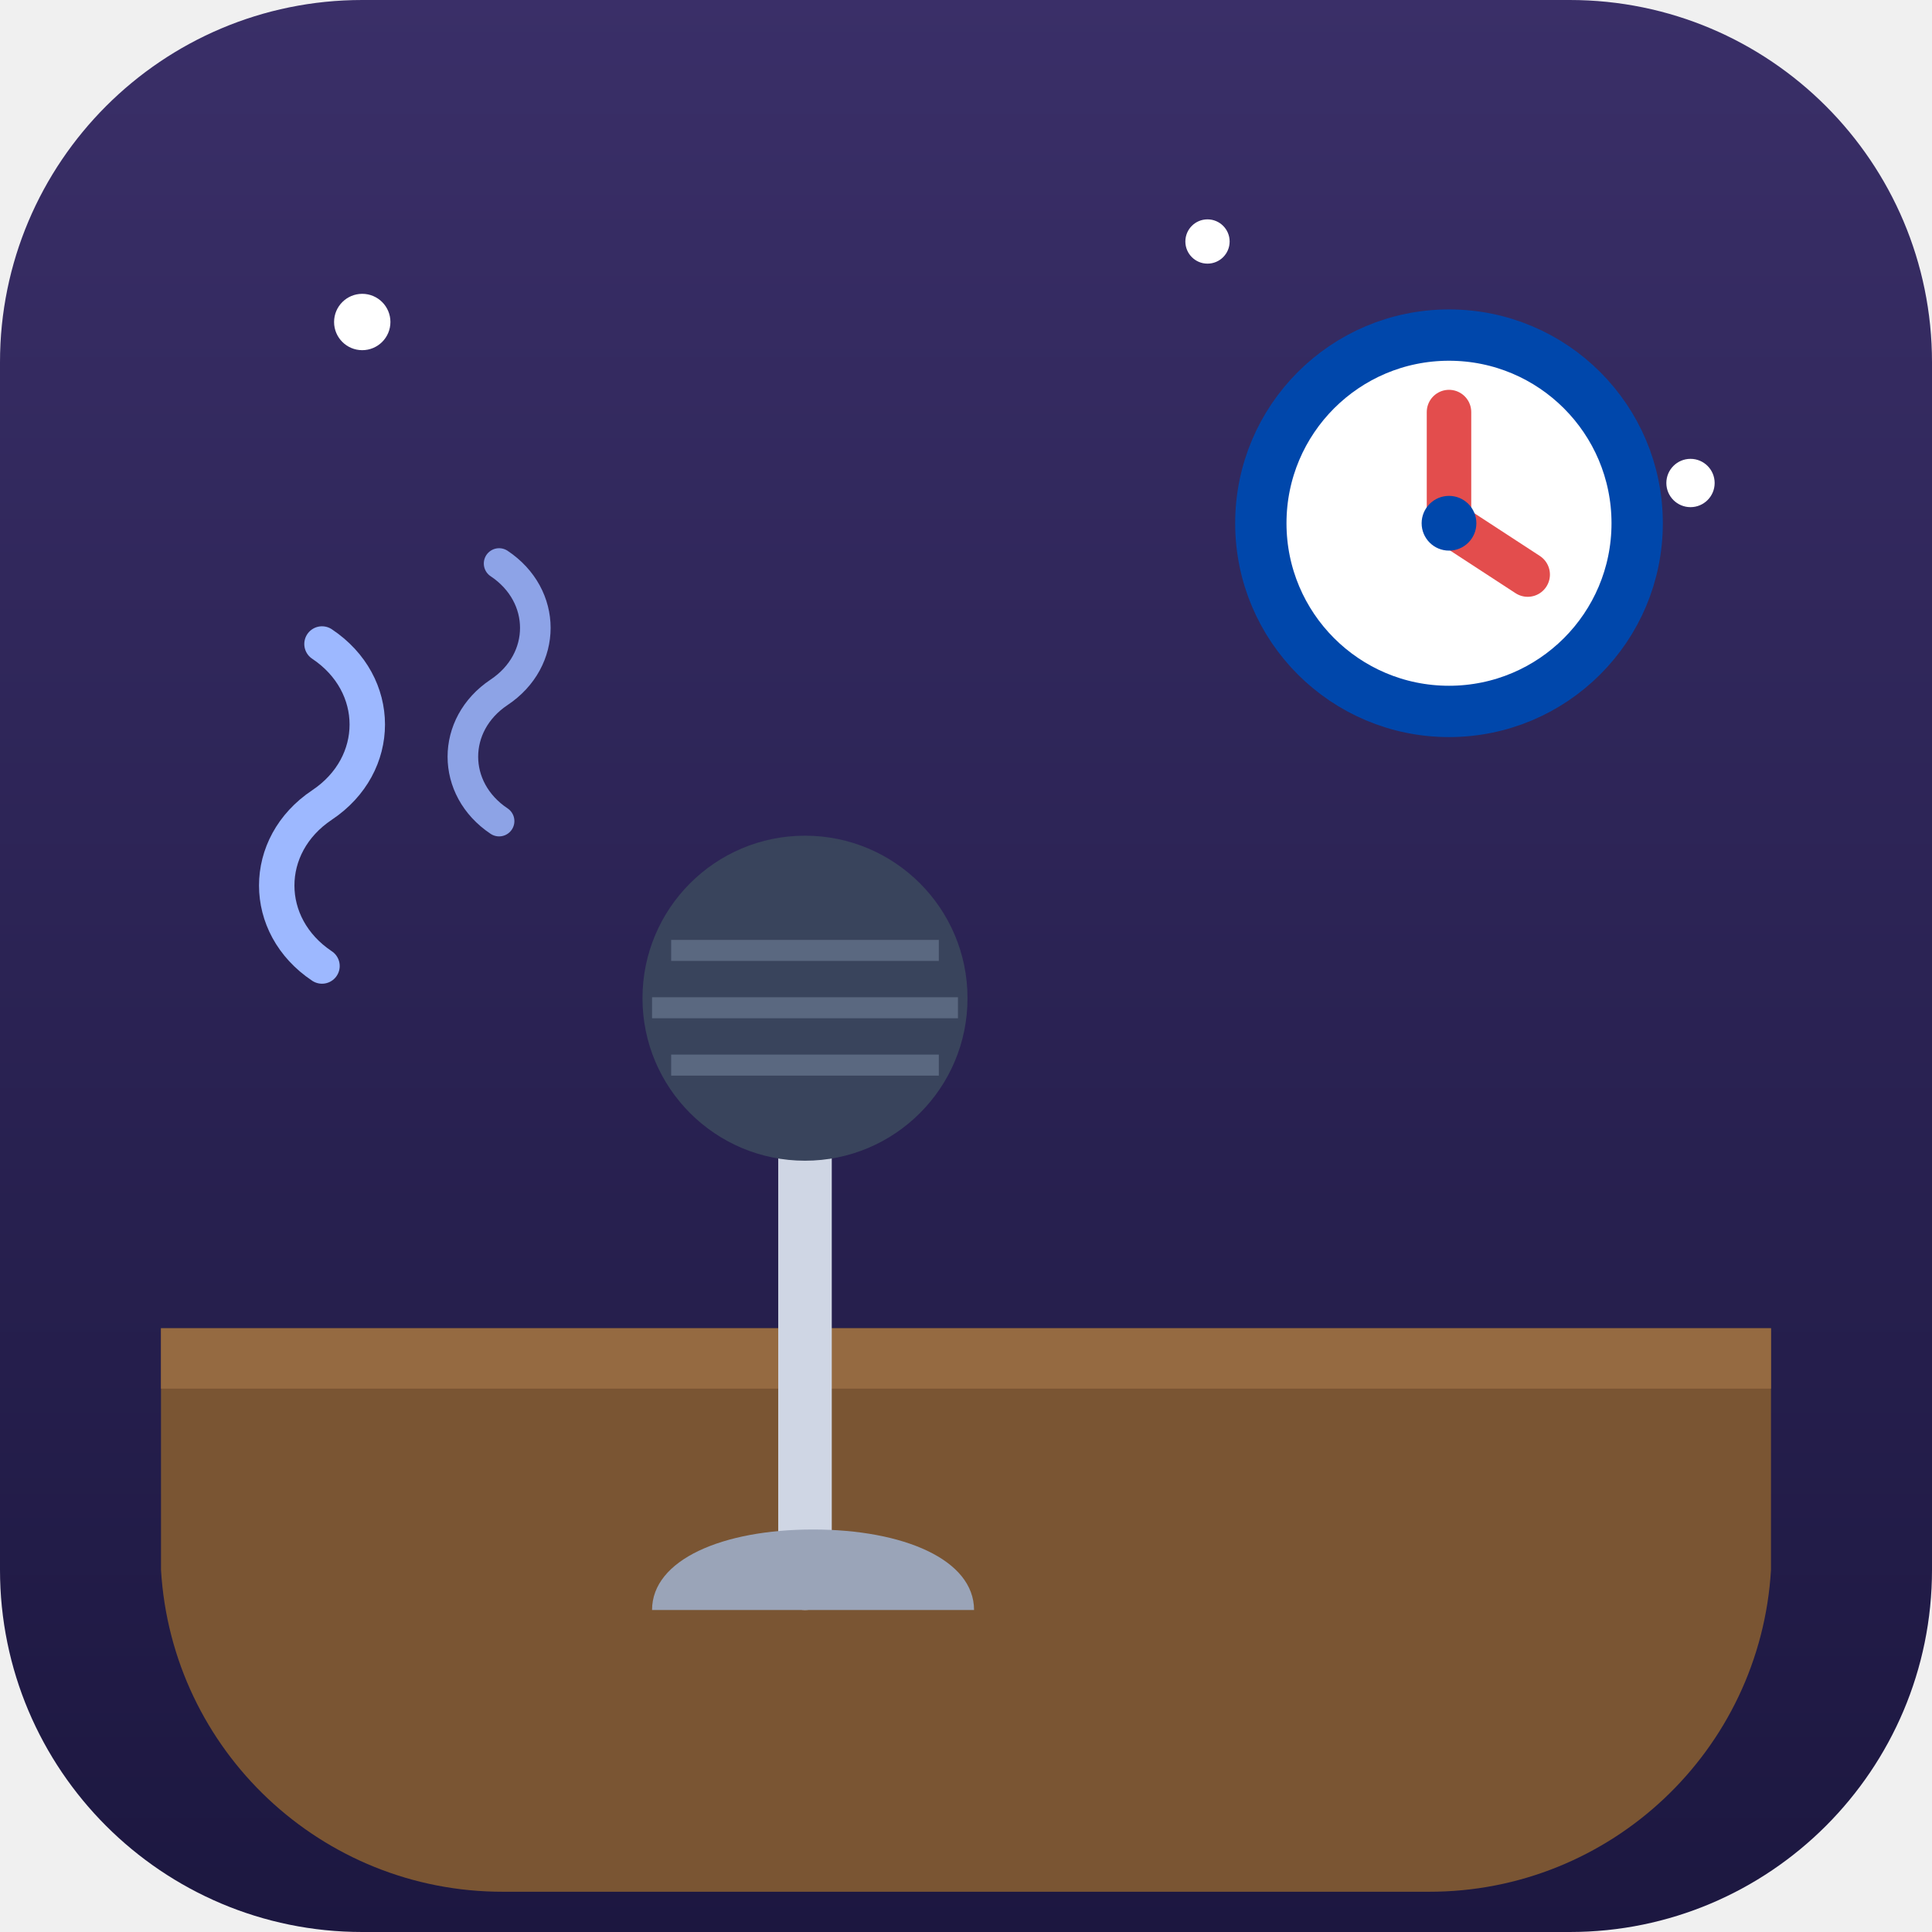
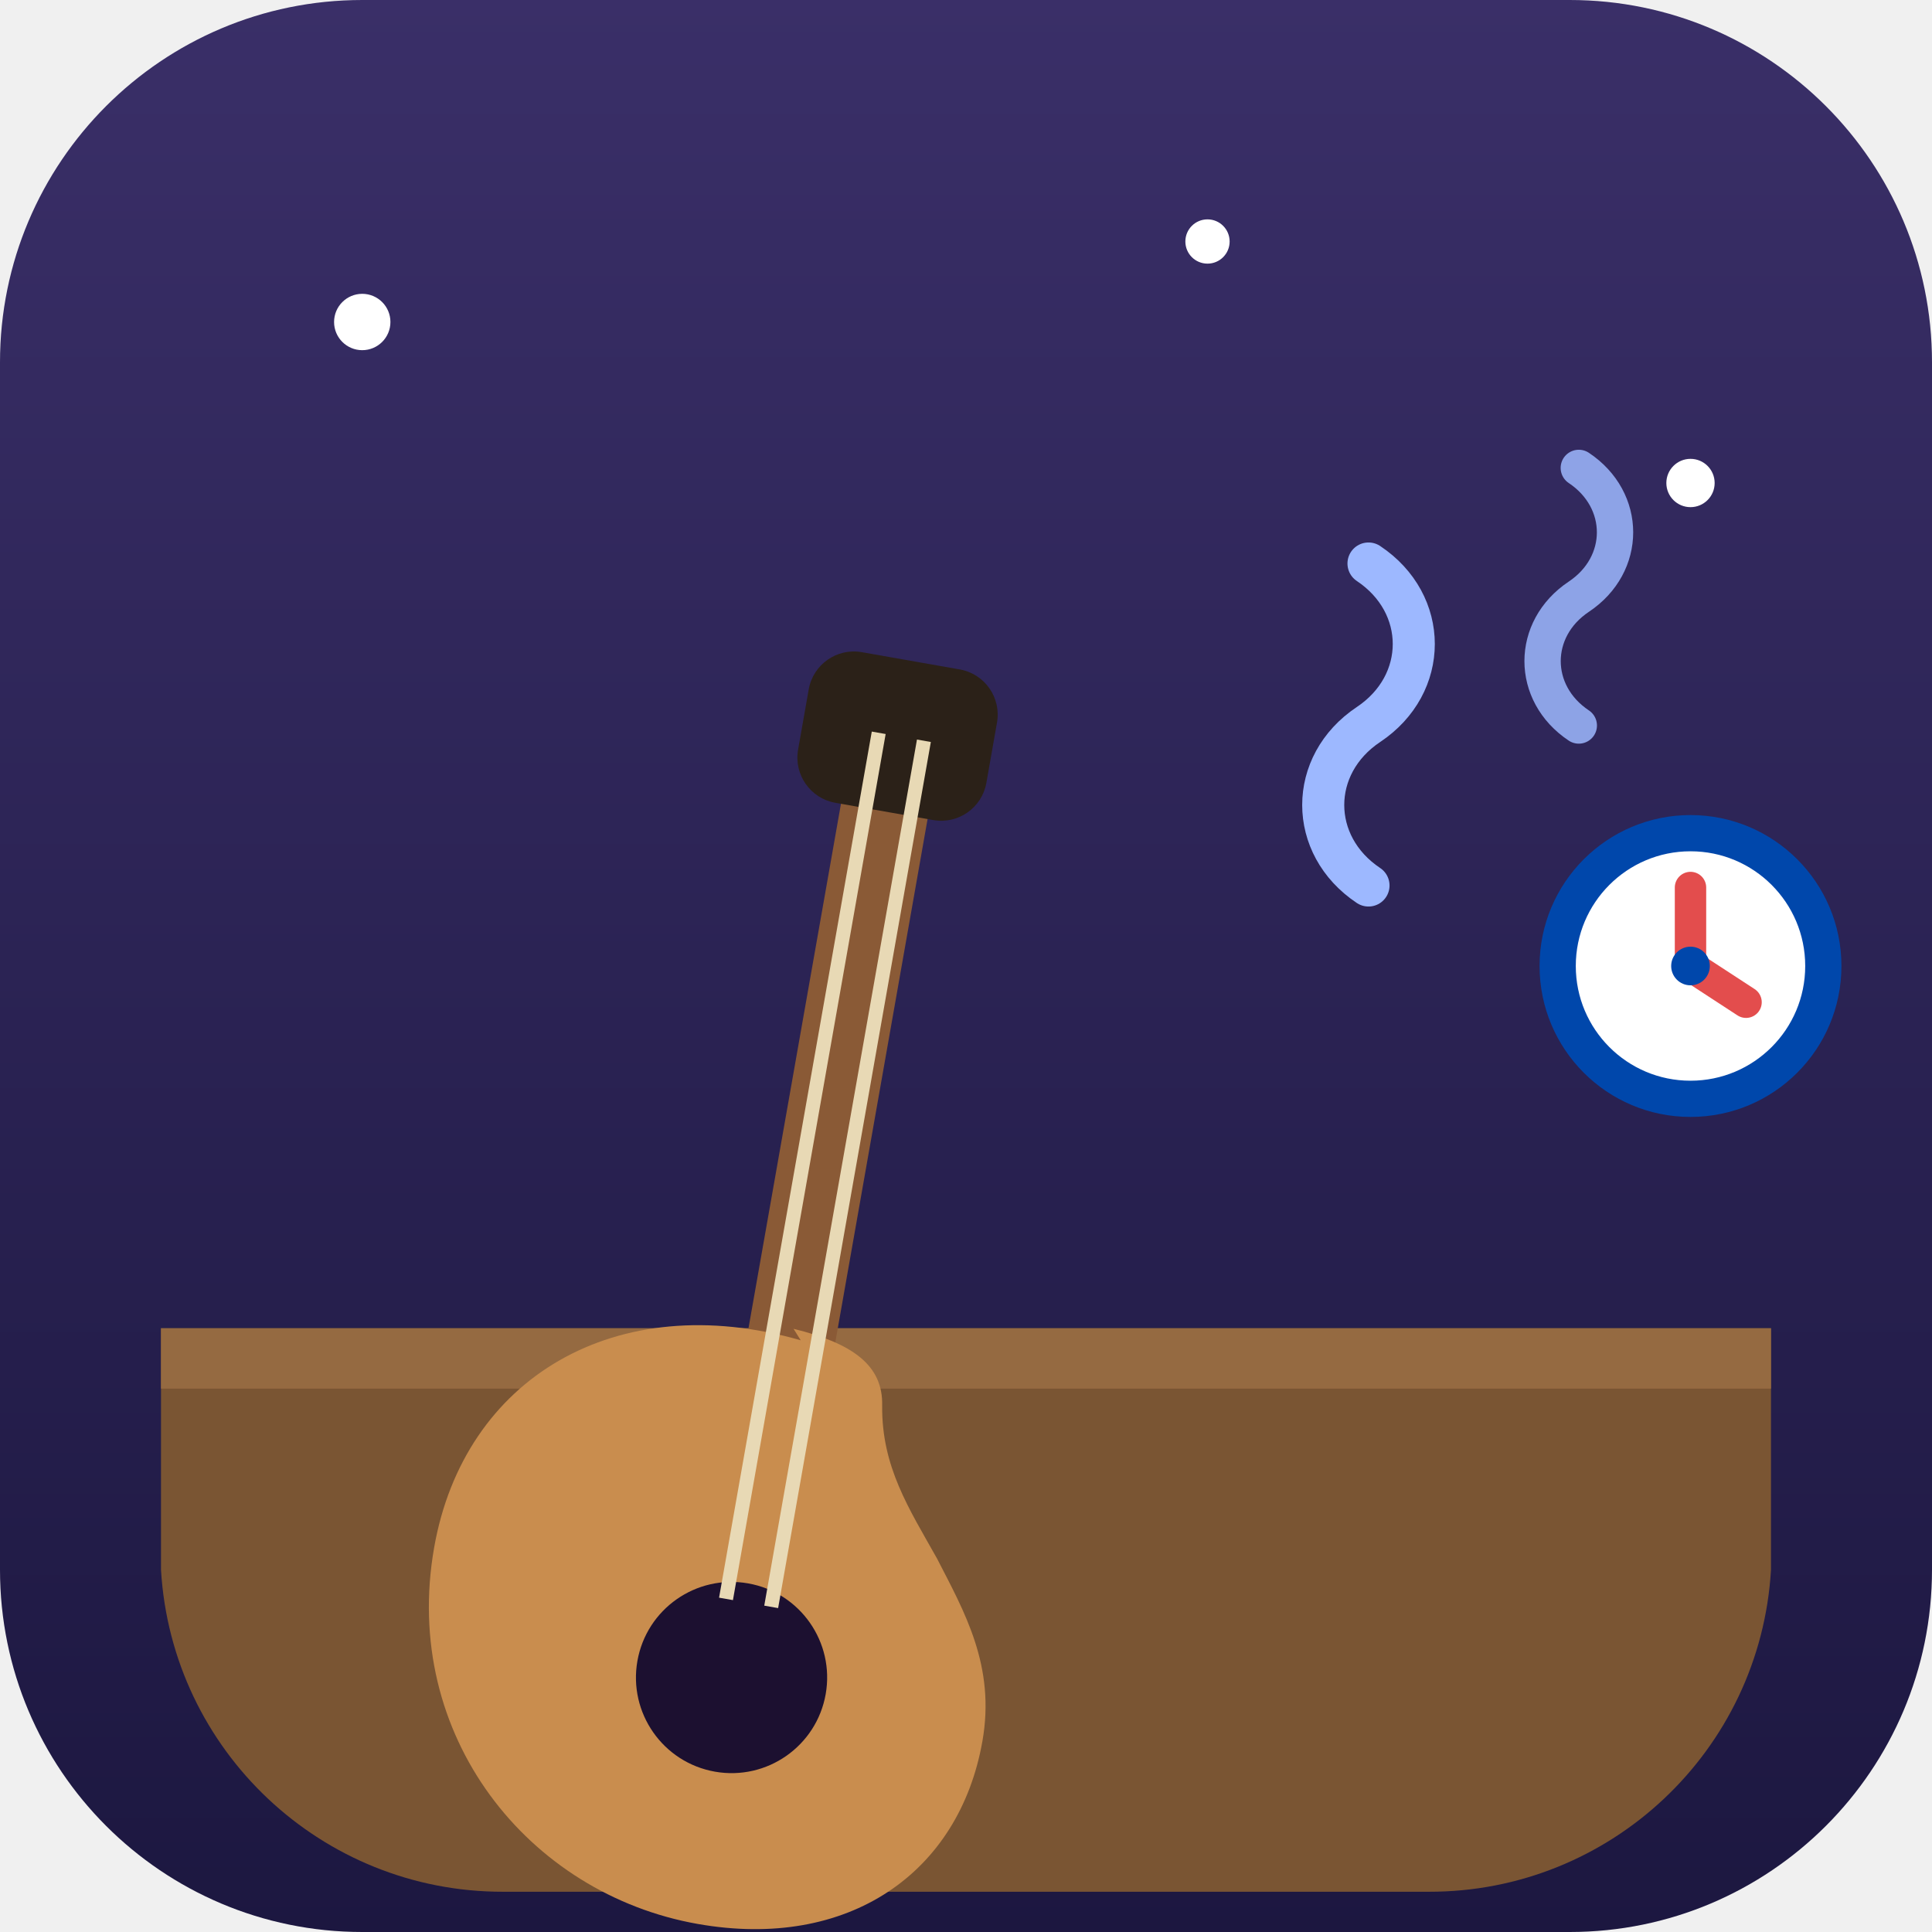
<svg xmlns="http://www.w3.org/2000/svg" width="96" height="96" viewBox="0 0 96 96">
  <defs>
    <linearGradient id="bg194" x1="0" y1="0" x2="0" y2="1">
      <stop offset="0" stop-color="#3a2f68" />
      <stop offset="1" stop-color="#1c1740" />
    </linearGradient>
  </defs>
  <rect width="96" height="96" rx="18" fill="url(#bg194)" />
  <circle cx="18" cy="16" r="1.4" fill="#fff" />
  <circle cx="60" cy="12" r="1.1" fill="#fff" />
  <circle cx="84" cy="24" r="1.2" fill="#fff" />
  <path d="M8 66h80v12a17 17 0 0 1-17 16h-46a17 17 0 0 1-17-16z" fill="#7a5533" />
  <path d="M8 66h80v3h-80z" fill="#956a41" />
-   <g>
-     <rect x="38.67" y="55.3" width="2.66" height="24.7" rx="1.33" fill="#cfd6e4" />
-     <path d="M32.4 80c0-2.5 3.5-4 8-4s8 1.5 8 4z" fill="#9aa4b8" />
-     <circle cx="40" cy="49.6" r="8.075" fill="#39445c" />
-     <path d="M33.35 47.225h13.3M32.4 50.075h15.2M33.35 52.925h13.3" stroke="#5a6880" stroke-width="1.045" />
+   <g transform="rotate(10 38 74)">
+     <rect x="35.815" y="36" width="4.37" height="38" rx="2.185" fill="#8a5a36" />
+     <rect x="33.25" y="32.2" width="9.5" height="7.6" rx="2.28" fill="#2b2118" />
+     <path d="M38.475 66.4c-9.5-1-16.15 4.75-16.15 13.3 0 9.5 7.6 16.15 16.15 16.15 7.6 0 12.35-4.75 12.35-11.4 0-3.8-2-6.175-3.8-8.55-1.8-2.2-3.5-4-4-7-.3-2-2-2.8-5-3z" fill="#c98d4e" />
+     <circle cx="38" cy="83.5" r="4.75" fill="#1c1030" />
+     <path d="M37.05 36v43.7M39.33 36v43.7" stroke="#e8d9b5" stroke-width=".7" />
+   </g>
+   <g stroke-linecap="round">
+     <path d="M68 28c3 2 3 6 0 8s-3 6 0 8" stroke="#9db8ff" stroke-width="2.09" fill="none" />
+     <path d="M78.45 23.25c2.4 1.6 2.4 4.8 0 6.4s-2.4 4.8 0 6.4" stroke="#9db8ff" stroke-width="1.805" fill="none" opacity=".85" />
  </g>
  <g>
-     <circle cx="72" cy="26" r="9.35" fill="#fff" stroke="#0047ab" stroke-width="2.55" />
-     <path d="M72 20.475v5.525l3.91 2.55" stroke="#e34d4d" stroke-width="2.21" fill="none" stroke-linecap="round" />
-     <circle cx="72" cy="26" r="1.36" fill="#0047ab" />
-   </g>
-   <g stroke-linecap="round">
-     <path d="M16 32c3 2 3 6 0 8s-3 6 0 8" stroke="#9db8ff" stroke-width="1.76" fill="none" />
-     <path d="M24.8 28c2.4 1.6 2.4 4.8 0 6.4s-2.4 4.8 0 6.4" stroke="#9db8ff" stroke-width="1.52" fill="none" opacity=".85" />
+     <circle cx="84" cy="48" r="6.6" fill="#fff" stroke="#0047ab" stroke-width="1.8" />
+     <path d="M84 44.1v3.9l2.76 1.8" stroke="#e34d4d" stroke-width="1.56" fill="none" stroke-linecap="round" />
+     <circle cx="84" cy="48" r="0.96" fill="#0047ab" />
  </g>
</svg>
